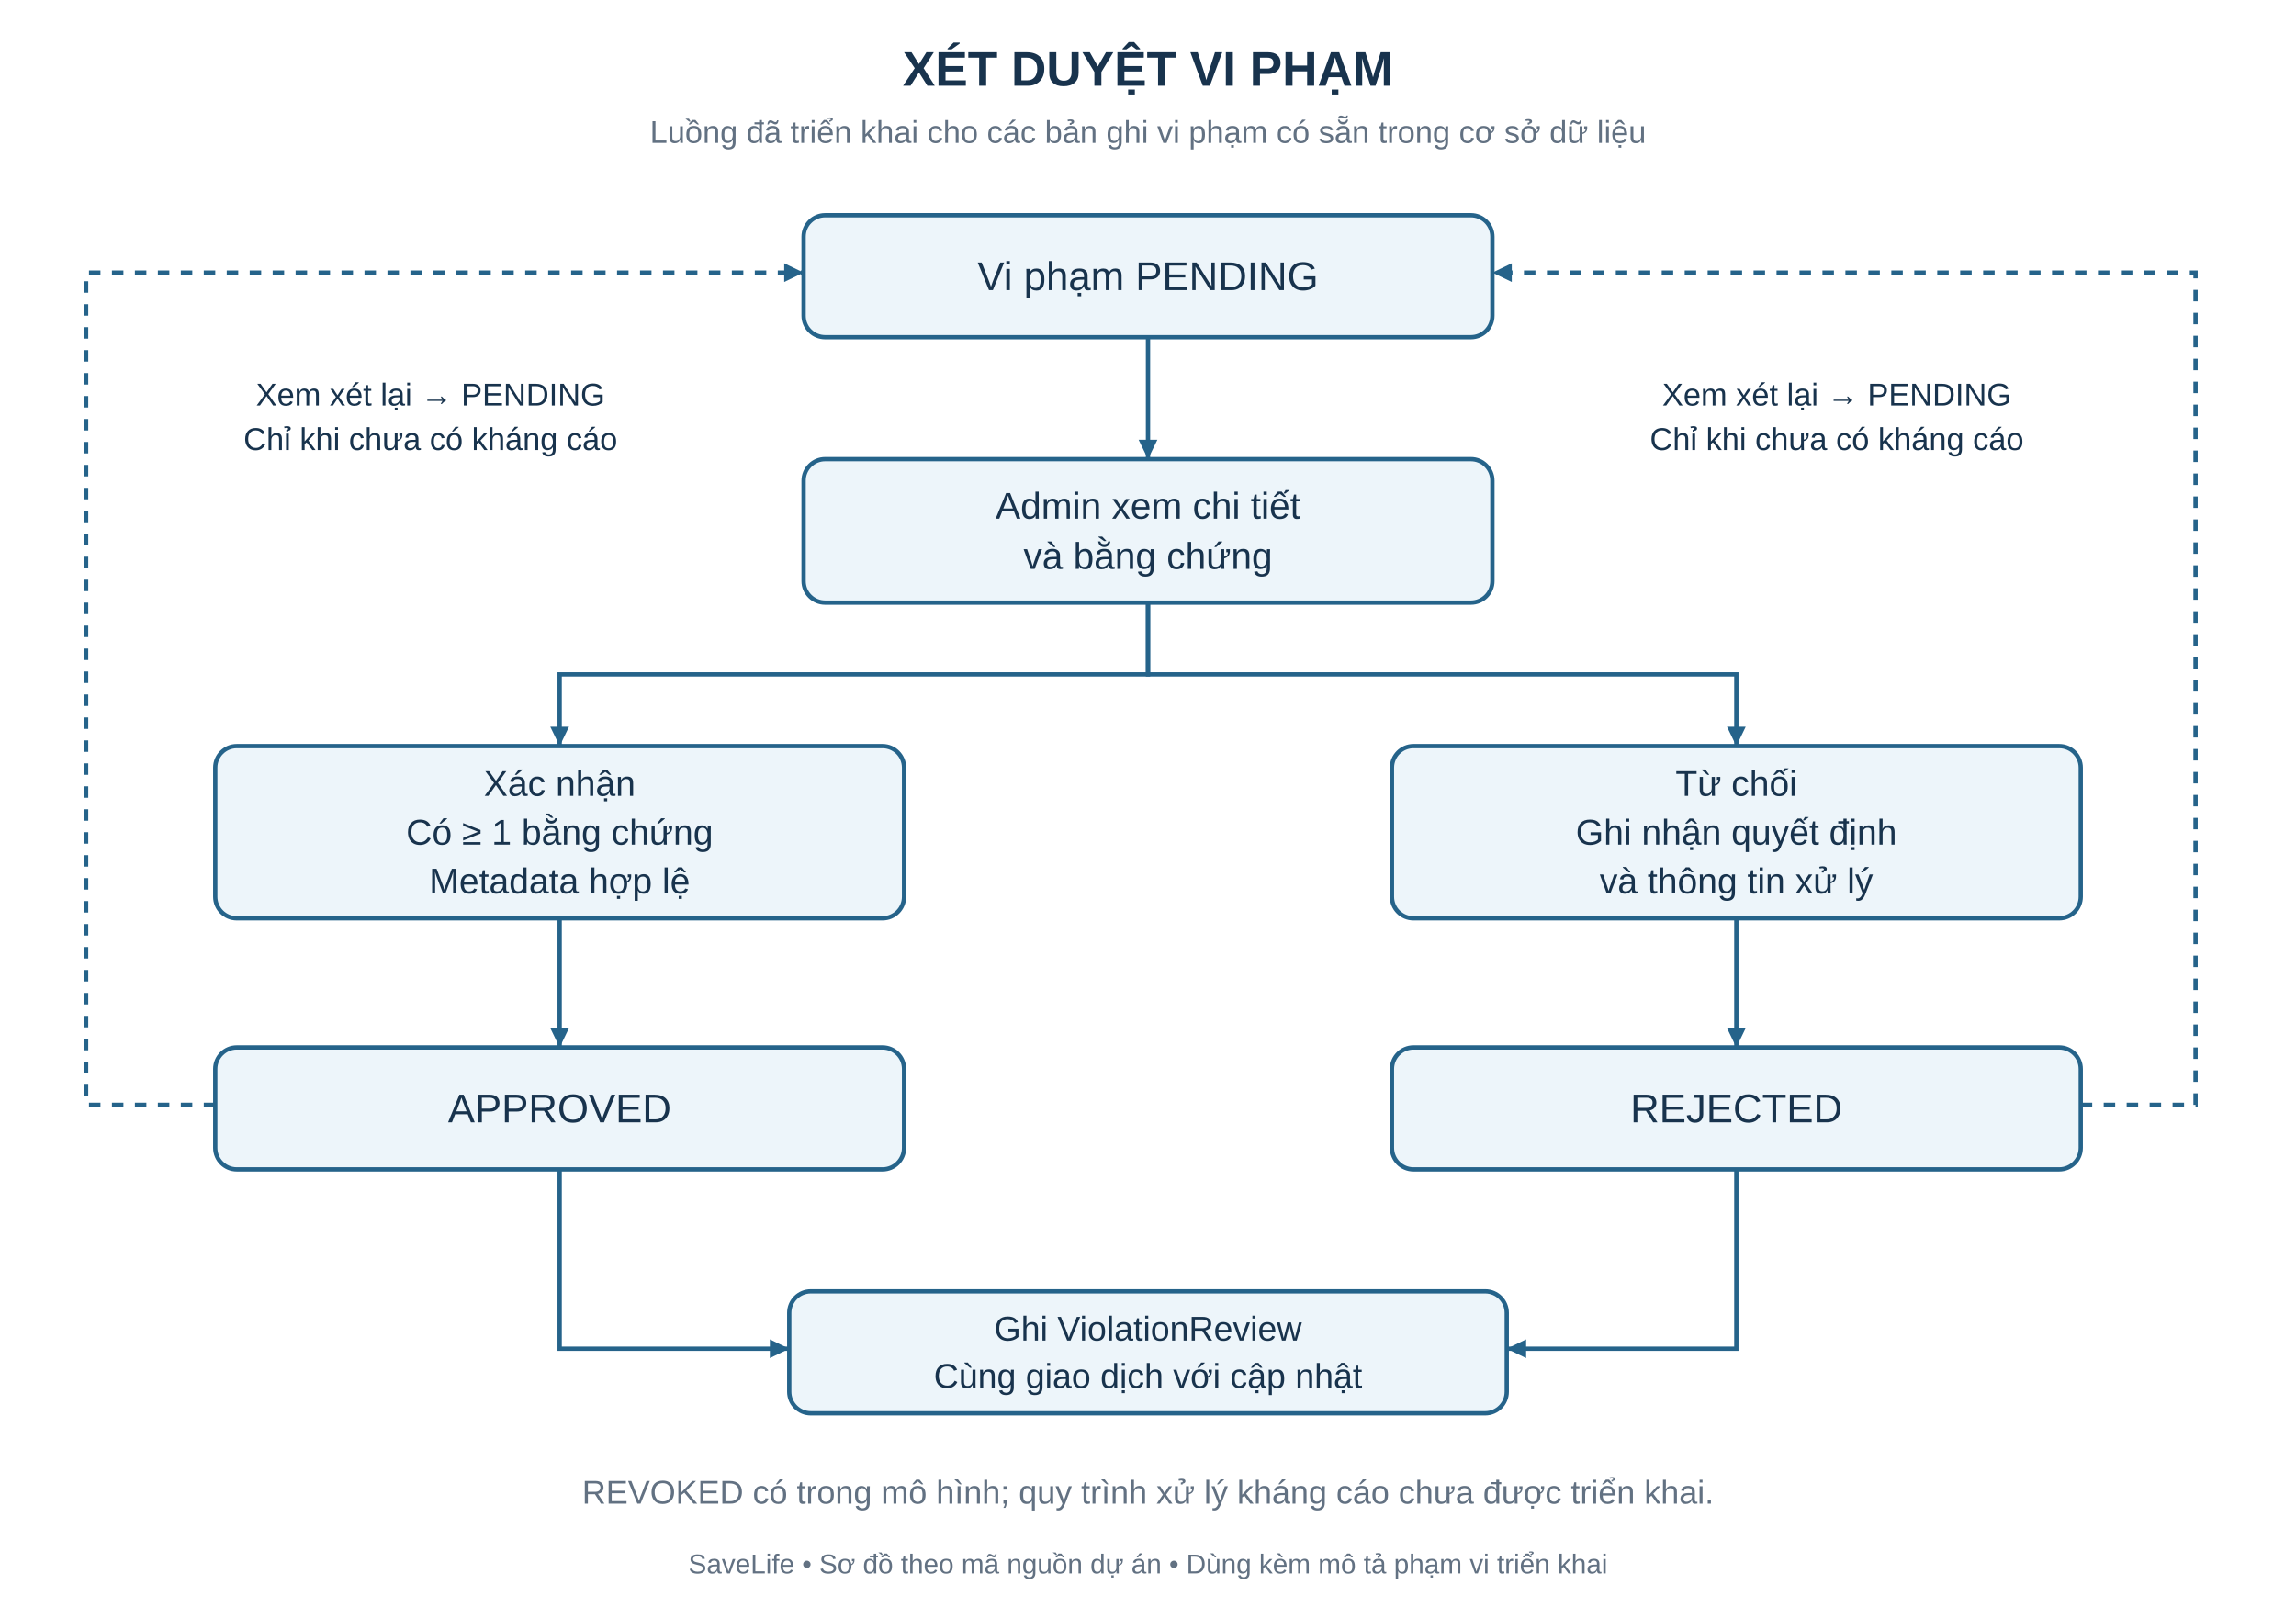
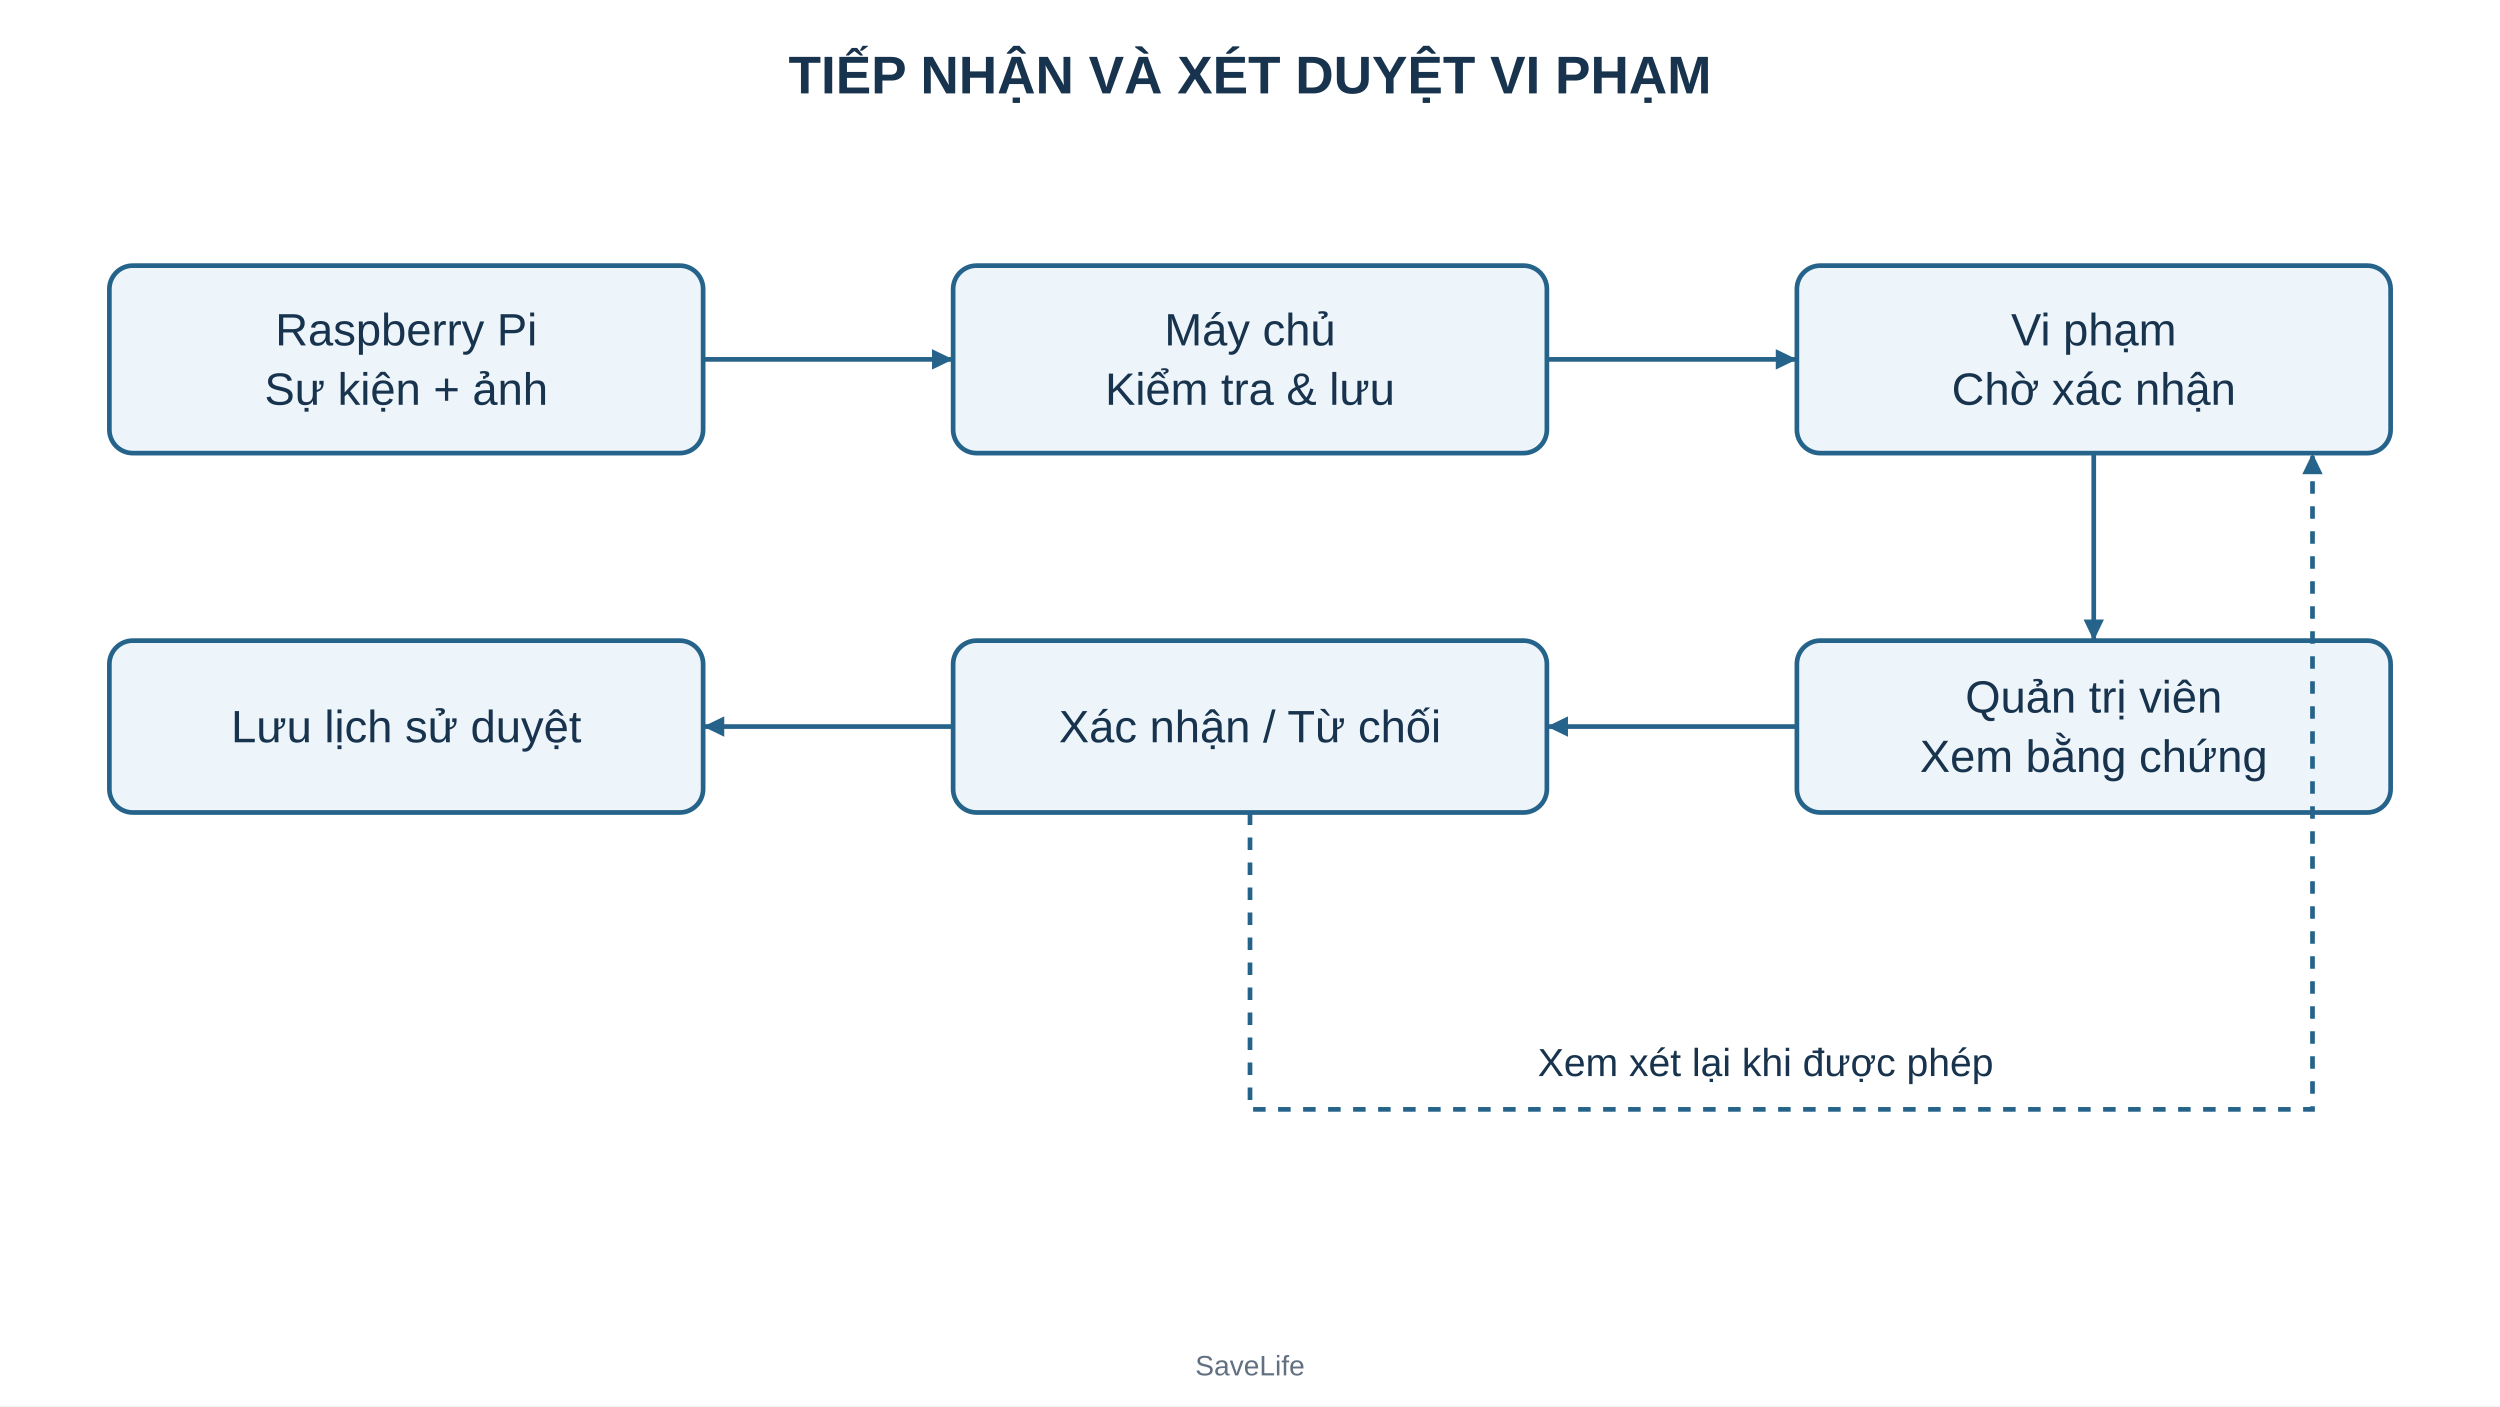
- <svg xmlns="http://www.w3.org/2000/svg" width="1600" height="1120" viewBox="0 0 1600 1120">
+ <svg xmlns="http://www.w3.org/2000/svg" width="1600" height="900" viewBox="0 0 1600 900">
  <rect width="100%" height="100%" fill="white" />
-   <text x="800.0" y="48" text-anchor="middle" dominant-baseline="central" font-family="Arial, sans-serif" font-size="34" font-weight="700" fill="#18334D">XÉT DUYỆT VI PHẠM</text>
-   <text x="800.0" y="92" text-anchor="middle" dominant-baseline="central" font-family="Arial, sans-serif" font-size="22" font-weight="400" fill="#627182">Luồng đã triển khai cho các bản ghi vi phạm có sẵn trong cơ sở dữ liệu</text>
-   <rect x="560" y="150" width="480" height="85" rx="15" fill="#EDF5FA" stroke="#25638A" stroke-width="3" />
-   <text x="800.0" y="192.5" text-anchor="middle" dominant-baseline="central" font-family="Arial, sans-serif" font-size="28" font-weight="400" fill="#18334D">Vi phạm PENDING</text>
-   <rect x="560" y="320" width="480" height="100" rx="15" fill="#EDF5FA" stroke="#25638A" stroke-width="3" />
-   <text x="800.0" y="352.5" text-anchor="middle" dominant-baseline="central" font-family="Arial, sans-serif" font-size="26" font-weight="400" fill="#18334D">Admin xem chi tiết</text>
-   <text x="800.0" y="387.5" text-anchor="middle" dominant-baseline="central" font-family="Arial, sans-serif" font-size="26" font-weight="400" fill="#18334D">và bằng chứng</text>
-   <polyline points="800,235 800,320" fill="none" stroke="#25638A" stroke-width="3" />
-   <polygon points="800,320 793.476,306.493 806.524,306.493" fill="#25638A" />
-   <rect x="150" y="520" width="480" height="120" rx="15" fill="#EDF5FA" stroke="#25638A" stroke-width="3" />
-   <text x="390.0" y="546.0" text-anchor="middle" dominant-baseline="central" font-family="Arial, sans-serif" font-size="25" font-weight="400" fill="#18334D">Xác nhận</text>
-   <text x="390.0" y="580.0" text-anchor="middle" dominant-baseline="central" font-family="Arial, sans-serif" font-size="25" font-weight="400" fill="#18334D">Có ≥ 1 bằng chứng</text>
-   <text x="390.0" y="614.0" text-anchor="middle" dominant-baseline="central" font-family="Arial, sans-serif" font-size="25" font-weight="400" fill="#18334D">Metadata hợp lệ</text>
-   <rect x="970" y="520" width="480" height="120" rx="15" fill="#EDF5FA" stroke="#25638A" stroke-width="3" />
-   <text x="1210.0" y="546.0" text-anchor="middle" dominant-baseline="central" font-family="Arial, sans-serif" font-size="25" font-weight="400" fill="#18334D">Từ chối</text>
-   <text x="1210.0" y="580.0" text-anchor="middle" dominant-baseline="central" font-family="Arial, sans-serif" font-size="25" font-weight="400" fill="#18334D">Ghi nhận quyết định</text>
-   <text x="1210.0" y="614.0" text-anchor="middle" dominant-baseline="central" font-family="Arial, sans-serif" font-size="25" font-weight="400" fill="#18334D">và thông tin xử lý</text>
-   <polyline points="800,420 800,470 390,470 390,520" fill="none" stroke="#25638A" stroke-width="3" />
-   <polygon points="390,520 383.476,506.493 396.524,506.493" fill="#25638A" />
-   <polyline points="800,420 800,470 1210,470 1210,520" fill="none" stroke="#25638A" stroke-width="3" />
-   <polygon points="1210,520 1203.476,506.493 1216.524,506.493" fill="#25638A" />
-   <rect x="150" y="730" width="480" height="85" rx="15" fill="#EDF5FA" stroke="#25638A" stroke-width="3" />
-   <text x="390.0" y="772.5" text-anchor="middle" dominant-baseline="central" font-family="Arial, sans-serif" font-size="28" font-weight="400" fill="#18334D">APPROVED</text>
-   <rect x="970" y="730" width="480" height="85" rx="15" fill="#EDF5FA" stroke="#25638A" stroke-width="3" />
-   <text x="1210.0" y="772.5" text-anchor="middle" dominant-baseline="central" font-family="Arial, sans-serif" font-size="28" font-weight="400" fill="#18334D">REJECTED</text>
-   <polyline points="390,640 390,730" fill="none" stroke="#25638A" stroke-width="3" />
-   <polygon points="390,730 383.476,716.493 396.524,716.493" fill="#25638A" />
-   <polyline points="1210,640 1210,730" fill="none" stroke="#25638A" stroke-width="3" />
-   <polygon points="1210,730 1203.476,716.493 1216.524,716.493" fill="#25638A" />
-   <rect x="550" y="900" width="500" height="85" rx="15" fill="#EDF5FA" stroke="#25638A" stroke-width="3" />
-   <text x="800.0" y="926.0" text-anchor="middle" dominant-baseline="central" font-family="Arial, sans-serif" font-size="24" font-weight="400" fill="#18334D">Ghi ViolationReview</text>
-   <text x="800.0" y="959.0" text-anchor="middle" dominant-baseline="central" font-family="Arial, sans-serif" font-size="24" font-weight="400" fill="#18334D">Cùng giao dịch với cập nhật</text>
-   <polyline points="390,815 390,940 550,940" fill="none" stroke="#25638A" stroke-width="3" />
-   <polygon points="550,940 536.493,946.524 536.493,933.476" fill="#25638A" />
-   <polyline points="1210,815 1210,940 1050,940" fill="none" stroke="#25638A" stroke-width="3" />
-   <polygon points="1050,940 1063.507,933.476 1063.507,946.524" fill="#25638A" />
-   <polyline points="150,770 60,770 60,190 560,190" fill="none" stroke="#25638A" stroke-width="3" stroke-dasharray="8 8" />
-   <polygon points="560,190 546.493,196.524 546.493,183.476" fill="#25638A" />
-   <text x="300" y="275" text-anchor="middle" dominant-baseline="central" font-family="Arial, sans-serif" font-size="22" font-weight="400" fill="#18334D">Xem xét lại → PENDING</text>
-   <text x="300" y="306" text-anchor="middle" dominant-baseline="central" font-family="Arial, sans-serif" font-size="22" font-weight="400" fill="#18334D">Chỉ khi chưa có kháng cáo</text>
-   <polyline points="1450,770 1530,770 1530,190 1040,190" fill="none" stroke="#25638A" stroke-width="3" stroke-dasharray="8 8" />
-   <polygon points="1040,190 1053.507,183.476 1053.507,196.524" fill="#25638A" />
-   <text x="1280" y="275" text-anchor="middle" dominant-baseline="central" font-family="Arial, sans-serif" font-size="22" font-weight="400" fill="#18334D">Xem xét lại → PENDING</text>
-   <text x="1280" y="306" text-anchor="middle" dominant-baseline="central" font-family="Arial, sans-serif" font-size="22" font-weight="400" fill="#18334D">Chỉ khi chưa có kháng cáo</text>
-   <text x="800" y="1040" text-anchor="middle" dominant-baseline="central" font-family="Arial, sans-serif" font-size="23" font-weight="400" fill="#627182">REVOKED có trong mô hình; quy trình xử lý kháng cáo chưa được triển khai.</text>
-   <text x="800.0" y="1090" text-anchor="middle" dominant-baseline="central" font-family="Arial, sans-serif" font-size="19" font-weight="400" fill="#627182">SaveLife • Sơ đồ theo mã nguồn dự án • Dùng kèm mô tả phạm vi triển khai</text>
+   <text x="800.0" y="48" text-anchor="middle" dominant-baseline="central" font-family="Arial, sans-serif" font-size="34" font-weight="700" fill="#18334D">TIẾP NHẬN VÀ XÉT DUYỆT VI PHẠM</text>
+   <rect x="70" y="170" width="380" height="120" rx="15" fill="#EDF5FA" stroke="#25638A" stroke-width="3" />
+   <text x="260.0" y="211.0" text-anchor="middle" dominant-baseline="central" font-family="Arial, sans-serif" font-size="29" font-weight="400" fill="#18334D">Raspberry Pi</text>
+   <text x="260.0" y="249.0" text-anchor="middle" dominant-baseline="central" font-family="Arial, sans-serif" font-size="29" font-weight="400" fill="#18334D">Sự kiện + ảnh</text>
+   <rect x="610" y="170" width="380" height="120" rx="15" fill="#EDF5FA" stroke="#25638A" stroke-width="3" />
+   <text x="800.0" y="211.0" text-anchor="middle" dominant-baseline="central" font-family="Arial, sans-serif" font-size="29" font-weight="400" fill="#18334D">Máy chủ</text>
+   <text x="800.0" y="249.0" text-anchor="middle" dominant-baseline="central" font-family="Arial, sans-serif" font-size="29" font-weight="400" fill="#18334D">Kiểm tra &amp; lưu</text>
+   <rect x="1150" y="170" width="380" height="120" rx="15" fill="#EDF5FA" stroke="#25638A" stroke-width="3" />
+   <text x="1340.0" y="211.0" text-anchor="middle" dominant-baseline="central" font-family="Arial, sans-serif" font-size="29" font-weight="400" fill="#18334D">Vi phạm</text>
+   <text x="1340.0" y="249.0" text-anchor="middle" dominant-baseline="central" font-family="Arial, sans-serif" font-size="29" font-weight="400" fill="#18334D">Chờ xác nhận</text>
+   <polyline points="450,230 610,230" fill="none" stroke="#25638A" stroke-width="3" />
+   <polygon points="610,230 596.493,236.524 596.493,223.476" fill="#25638A" />
+   <polyline points="990,230 1150,230" fill="none" stroke="#25638A" stroke-width="3" />
+   <polygon points="1150,230 1136.493,236.524 1136.493,223.476" fill="#25638A" />
+   <rect x="1150" y="410" width="380" height="110" rx="15" fill="#EDF5FA" stroke="#25638A" stroke-width="3" />
+   <text x="1340.0" y="446.0" text-anchor="middle" dominant-baseline="central" font-family="Arial, sans-serif" font-size="29" font-weight="400" fill="#18334D">Quản trị viên</text>
+   <text x="1340.0" y="484.0" text-anchor="middle" dominant-baseline="central" font-family="Arial, sans-serif" font-size="29" font-weight="400" fill="#18334D">Xem bằng chứng</text>
+   <polyline points="1340,290 1340,410" fill="none" stroke="#25638A" stroke-width="3" />
+   <polygon points="1340,410 1333.476,396.493 1346.524,396.493" fill="#25638A" />
+   <rect x="610" y="410" width="380" height="110" rx="15" fill="#EDF5FA" stroke="#25638A" stroke-width="3" />
+   <text x="800.0" y="465.0" text-anchor="middle" dominant-baseline="central" font-family="Arial, sans-serif" font-size="29" font-weight="400" fill="#18334D">Xác nhận / Từ chối</text>
+   <polyline points="1150,465 990,465" fill="none" stroke="#25638A" stroke-width="3" />
+   <polygon points="990,465 1003.507,458.476 1003.507,471.524" fill="#25638A" />
+   <rect x="70" y="410" width="380" height="110" rx="15" fill="#EDF5FA" stroke="#25638A" stroke-width="3" />
+   <text x="260.0" y="465.0" text-anchor="middle" dominant-baseline="central" font-family="Arial, sans-serif" font-size="29" font-weight="400" fill="#18334D">Lưu lịch sử duyệt</text>
+   <polyline points="610,465 450,465" fill="none" stroke="#25638A" stroke-width="3" />
+   <polygon points="450,465 463.507,458.476 463.507,471.524" fill="#25638A" />
+   <polyline points="800,520 800,710 1480,710 1480,290" fill="none" stroke="#25638A" stroke-width="3" stroke-dasharray="8 8" />
+   <polygon points="1480,290 1486.524,303.507 1473.476,303.507" fill="#25638A" />
+   <text x="1130" y="680" text-anchor="middle" dominant-baseline="central" font-family="Arial, sans-serif" font-size="25" font-weight="400" fill="#18334D">Xem xét lại khi được phép</text>
+   <text x="800.0" y="874" text-anchor="middle" dominant-baseline="central" font-family="Arial, sans-serif" font-size="18" font-weight="400" fill="#627182">SaveLife</text>
</svg>
